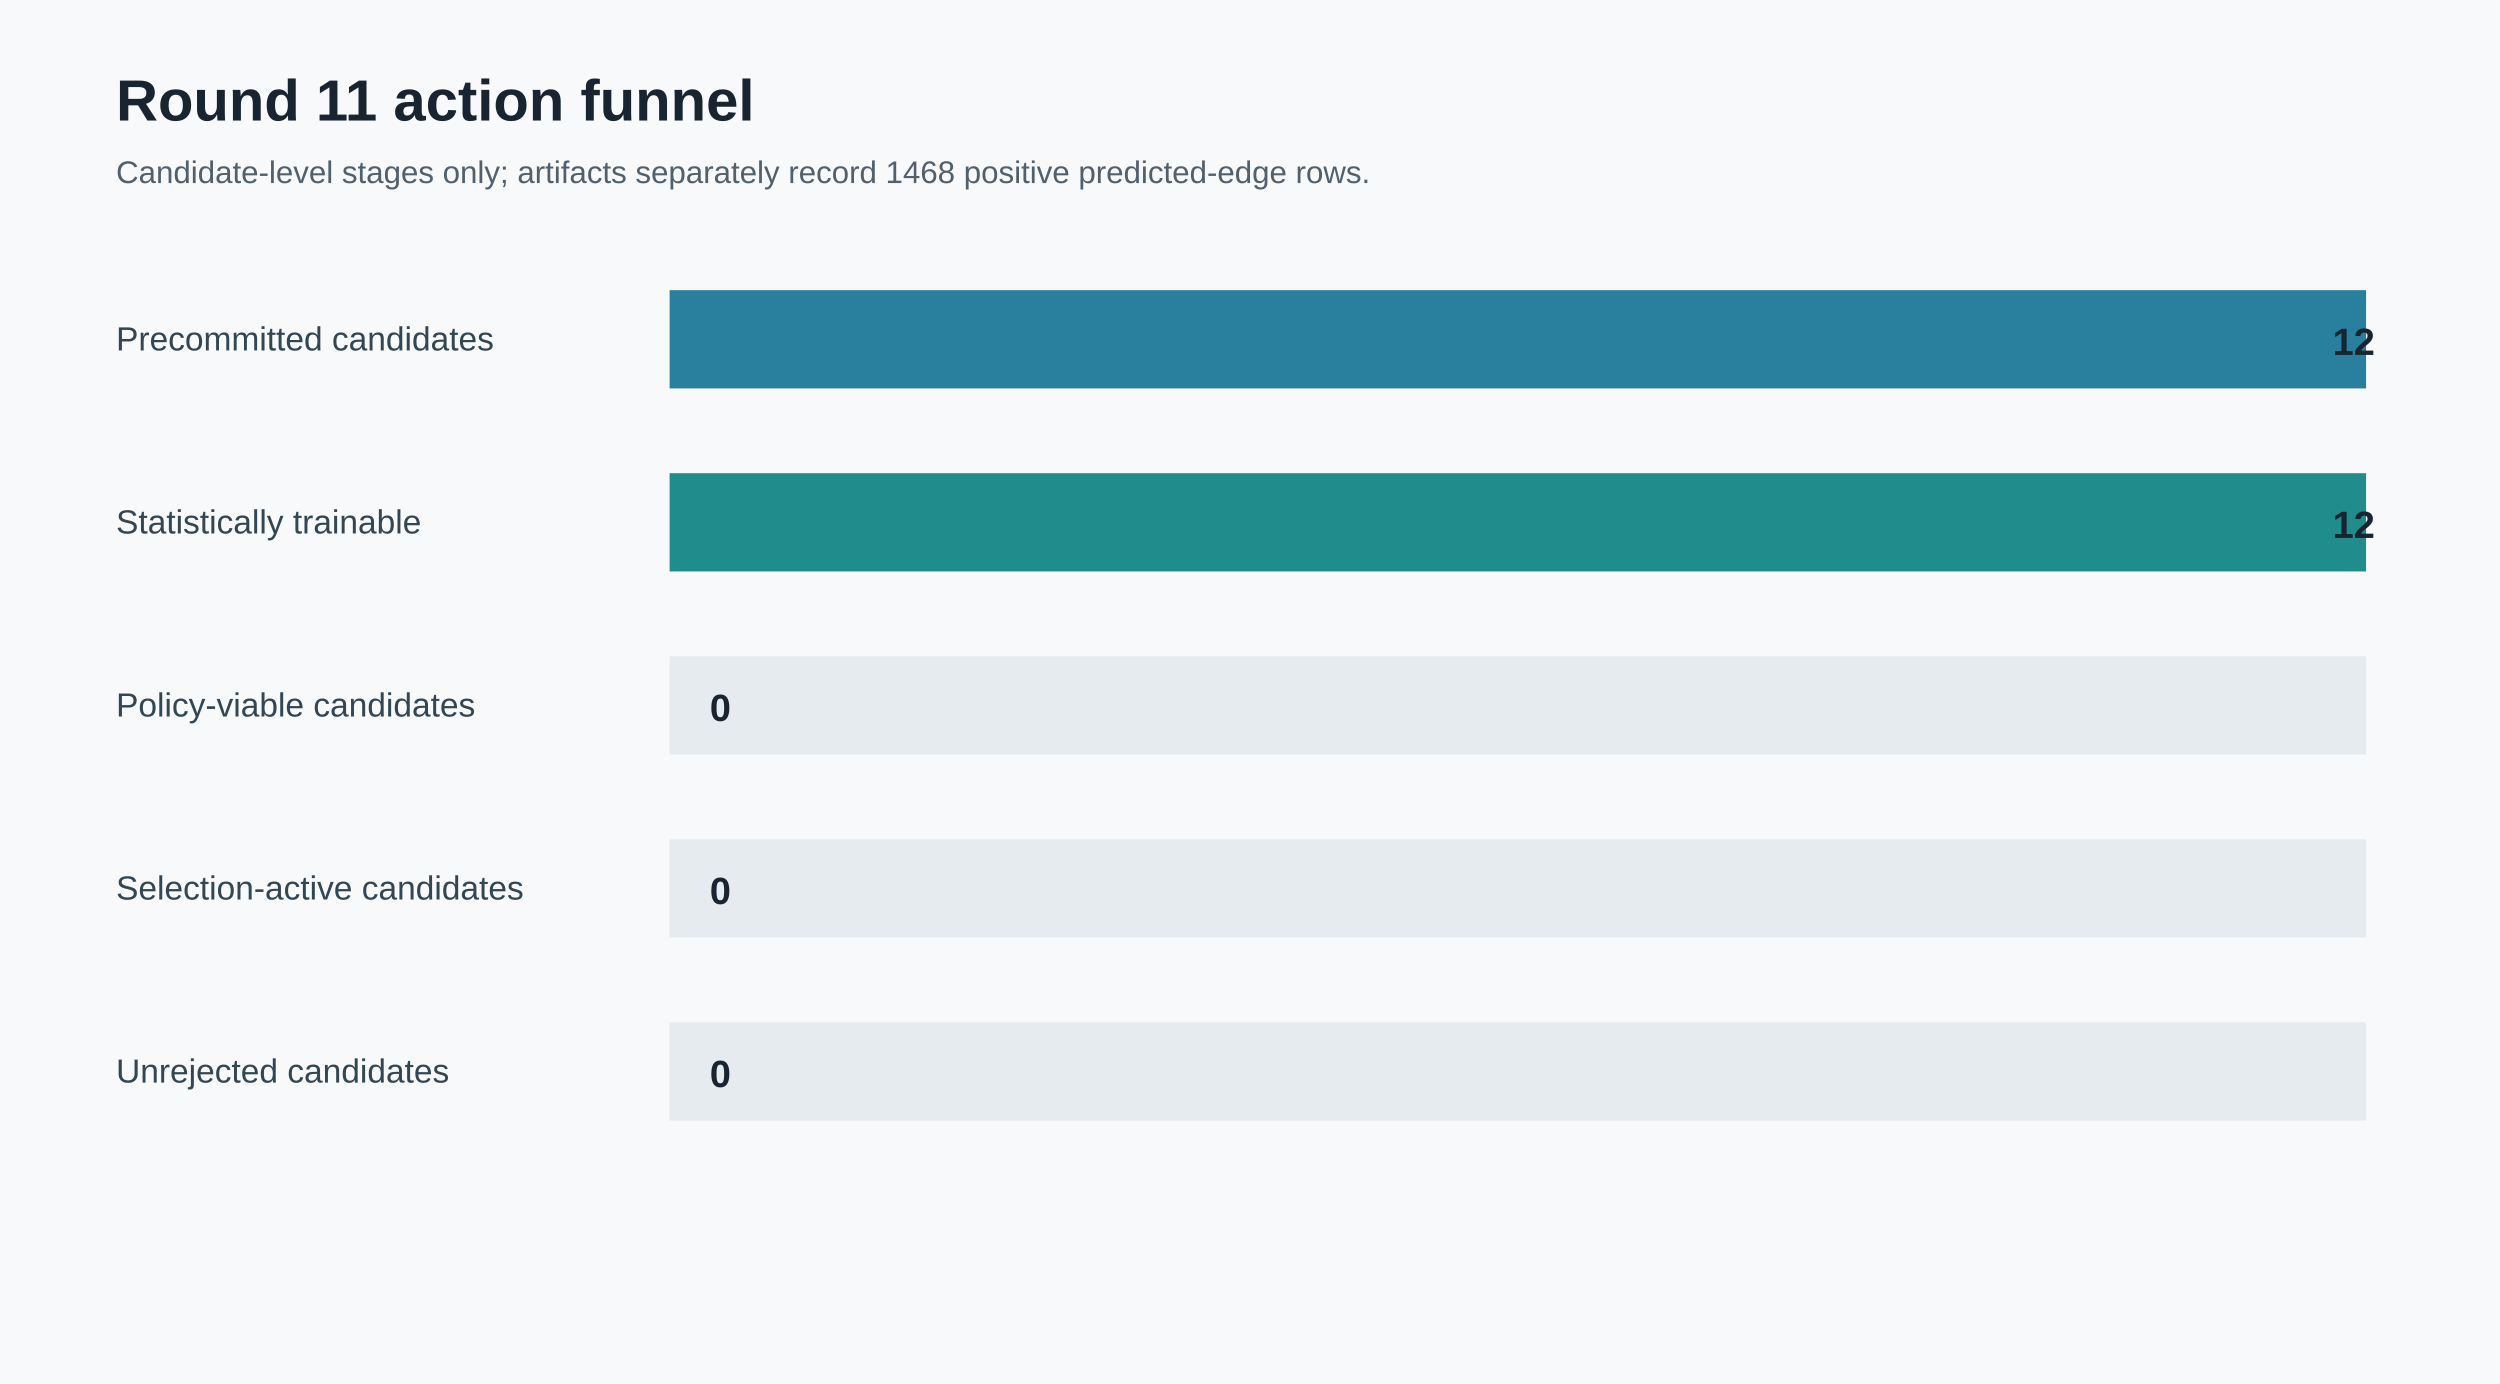
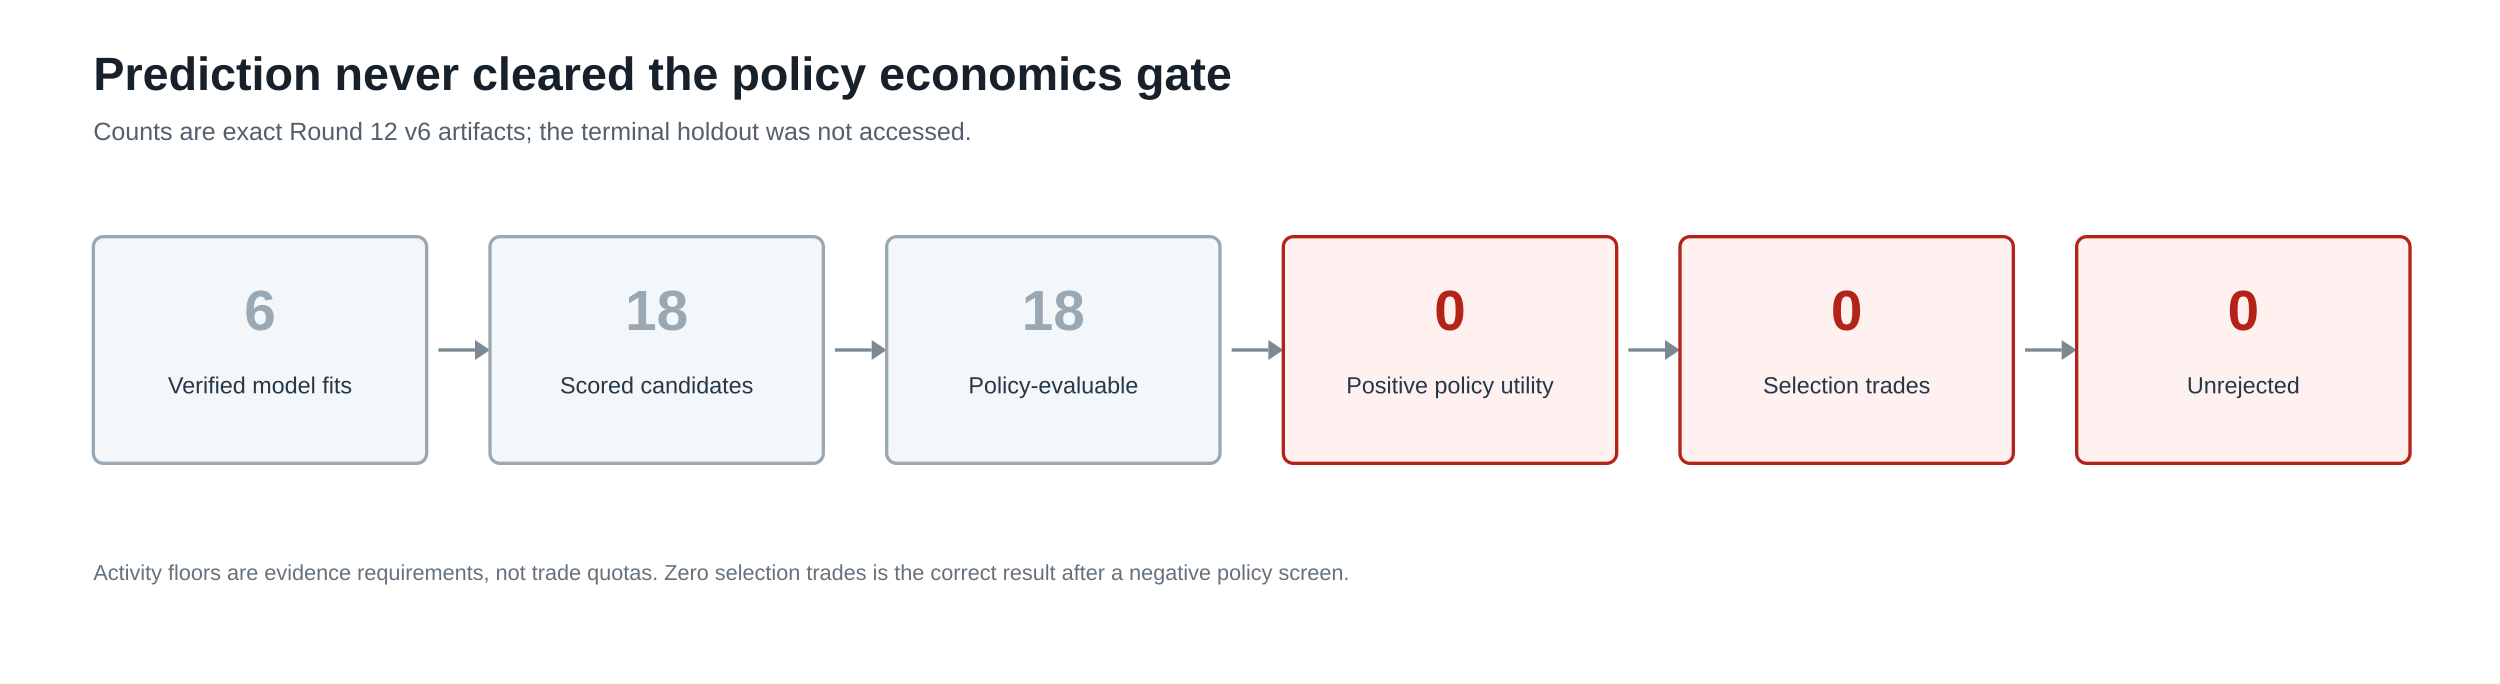
- <svg xmlns="http://www.w3.org/2000/svg" width="1120" height="620" viewBox="0 0 1120 620">
-   <rect width="100%" height="100%" fill="#f7f9fb" />
-   <text x="52" y="54" font-family="Segoe UI, Arial, sans-serif" font-size="26" font-weight="700" fill="#18242f">Round 11 action funnel</text>
-   <text x="52" y="82" font-family="Segoe UI, Arial, sans-serif" font-size="14" fill="#51606d">Candidate-level stages only; artifacts separately record 1468 positive predicted-edge rows.</text>
-   <text x="52" y="157" font-family="Segoe UI, Arial, sans-serif" font-size="15" fill="#334653">Precommitted candidates</text>
-   <rect x="300" y="130" width="760" height="44" fill="#e6ebef" />
-   <rect x="300" y="130" width="760.0" height="44" fill="#287f9e" />
-   <text x="1045.0" y="159" font-family="Segoe UI, Arial, sans-serif" font-size="17" font-weight="700" fill="#18242f">12</text>
-   <text x="52" y="239" font-family="Segoe UI, Arial, sans-serif" font-size="15" fill="#334653">Statistically trainable</text>
-   <rect x="300" y="212" width="760" height="44" fill="#e6ebef" />
-   <rect x="300" y="212" width="760.0" height="44" fill="#218c8c" />
-   <text x="1045.0" y="241" font-family="Segoe UI, Arial, sans-serif" font-size="17" font-weight="700" fill="#18242f">12</text>
-   <text x="52" y="321" font-family="Segoe UI, Arial, sans-serif" font-size="15" fill="#334653">Policy-viable candidates</text>
-   <rect x="300" y="294" width="760" height="44" fill="#e6ebef" />
-   <text x="318.0" y="323" font-family="Segoe UI, Arial, sans-serif" font-size="17" font-weight="700" fill="#18242f">0</text>
-   <text x="52" y="403" font-family="Segoe UI, Arial, sans-serif" font-size="15" fill="#334653">Selection-active candidates</text>
-   <rect x="300" y="376" width="760" height="44" fill="#e6ebef" />
-   <text x="318.0" y="405" font-family="Segoe UI, Arial, sans-serif" font-size="17" font-weight="700" fill="#18242f">0</text>
-   <text x="52" y="485" font-family="Segoe UI, Arial, sans-serif" font-size="15" fill="#334653">Unrejected candidates</text>
-   <rect x="300" y="458" width="760" height="44" fill="#e6ebef" />
-   <text x="318.0" y="487" font-family="Segoe UI, Arial, sans-serif" font-size="17" font-weight="700" fill="#18242f">0</text>
+ <svg xmlns="http://www.w3.org/2000/svg" width="1500" height="410" viewBox="0 0 1500 410" role="img" aria-labelledby="title desc">
+   <rect width="100%" height="100%" fill="#ffffff" />
+   <text x="56" y="54" font-family="Segoe UI, Arial, sans-serif" font-size="28" font-weight="700" fill="#17212b">Prediction never cleared the policy economics gate</text>
+   <text x="56" y="84" font-family="Segoe UI, Arial, sans-serif" font-size="15" fill="#52606d">Counts are exact Round 12 v6 artifacts; the terminal holdout was not accessed.</text>
+   <rect x="56" y="142" width="200" height="136" rx="6" fill="#f4f7f9" stroke="#9aa8b3" stroke-width="2" />
+   <text x="156.0" y="198" text-anchor="middle" font-family="Segoe UI, Arial, sans-serif" font-size="34" font-weight="700" fill="#9aa8b3">6</text>
+   <text x="156.0" y="236" text-anchor="middle" font-family="Segoe UI, Arial, sans-serif" font-size="14" fill="#263746">Verified model fits</text>
+   <line x1="263" y1="210" x2="285" y2="210" stroke="#7b8994" stroke-width="2" />
+   <path d="M 285 204 L 294 210 L 285 216 Z" fill="#7b8994" />
+   <rect x="294" y="142" width="200" height="136" rx="6" fill="#f4f7f9" stroke="#9aa8b3" stroke-width="2" />
+   <text x="394.0" y="198" text-anchor="middle" font-family="Segoe UI, Arial, sans-serif" font-size="34" font-weight="700" fill="#9aa8b3">18</text>
+   <text x="394.0" y="236" text-anchor="middle" font-family="Segoe UI, Arial, sans-serif" font-size="14" fill="#263746">Scored candidates</text>
+   <line x1="501" y1="210" x2="523" y2="210" stroke="#7b8994" stroke-width="2" />
+   <path d="M 523 204 L 532 210 L 523 216 Z" fill="#7b8994" />
+   <rect x="532" y="142" width="200" height="136" rx="6" fill="#f4f7f9" stroke="#9aa8b3" stroke-width="2" />
+   <text x="632.0" y="198" text-anchor="middle" font-family="Segoe UI, Arial, sans-serif" font-size="34" font-weight="700" fill="#9aa8b3">18</text>
+   <text x="632.0" y="236" text-anchor="middle" font-family="Segoe UI, Arial, sans-serif" font-size="14" fill="#263746">Policy-evaluable</text>
+   <line x1="739" y1="210" x2="761" y2="210" stroke="#7b8994" stroke-width="2" />
+   <path d="M 761 204 L 770 210 L 761 216 Z" fill="#7b8994" />
+   <rect x="770" y="142" width="200" height="136" rx="6" fill="#fff1f0" stroke="#b42318" stroke-width="2" />
+   <text x="870.0" y="198" text-anchor="middle" font-family="Segoe UI, Arial, sans-serif" font-size="34" font-weight="700" fill="#b42318">0</text>
+   <text x="870.0" y="236" text-anchor="middle" font-family="Segoe UI, Arial, sans-serif" font-size="14" fill="#263746">Positive policy utility</text>
+   <line x1="977" y1="210" x2="999" y2="210" stroke="#7b8994" stroke-width="2" />
+   <path d="M 999 204 L 1008 210 L 999 216 Z" fill="#7b8994" />
+   <rect x="1008" y="142" width="200" height="136" rx="6" fill="#fff1f0" stroke="#b42318" stroke-width="2" />
+   <text x="1108.0" y="198" text-anchor="middle" font-family="Segoe UI, Arial, sans-serif" font-size="34" font-weight="700" fill="#b42318">0</text>
+   <text x="1108.0" y="236" text-anchor="middle" font-family="Segoe UI, Arial, sans-serif" font-size="14" fill="#263746">Selection trades</text>
+   <line x1="1215" y1="210" x2="1237" y2="210" stroke="#7b8994" stroke-width="2" />
+   <path d="M 1237 204 L 1246 210 L 1237 216 Z" fill="#7b8994" />
+   <rect x="1246" y="142" width="200" height="136" rx="6" fill="#fff1f0" stroke="#b42318" stroke-width="2" />
+   <text x="1346.0" y="198" text-anchor="middle" font-family="Segoe UI, Arial, sans-serif" font-size="34" font-weight="700" fill="#b42318">0</text>
+   <text x="1346.0" y="236" text-anchor="middle" font-family="Segoe UI, Arial, sans-serif" font-size="14" fill="#263746">Unrejected</text>
+   <text x="56" y="348" font-family="Segoe UI, Arial, sans-serif" font-size="13" fill="#65727d">Activity floors are evidence requirements, not trade quotas. Zero selection trades is the correct result after a negative policy screen.</text>
</svg>
